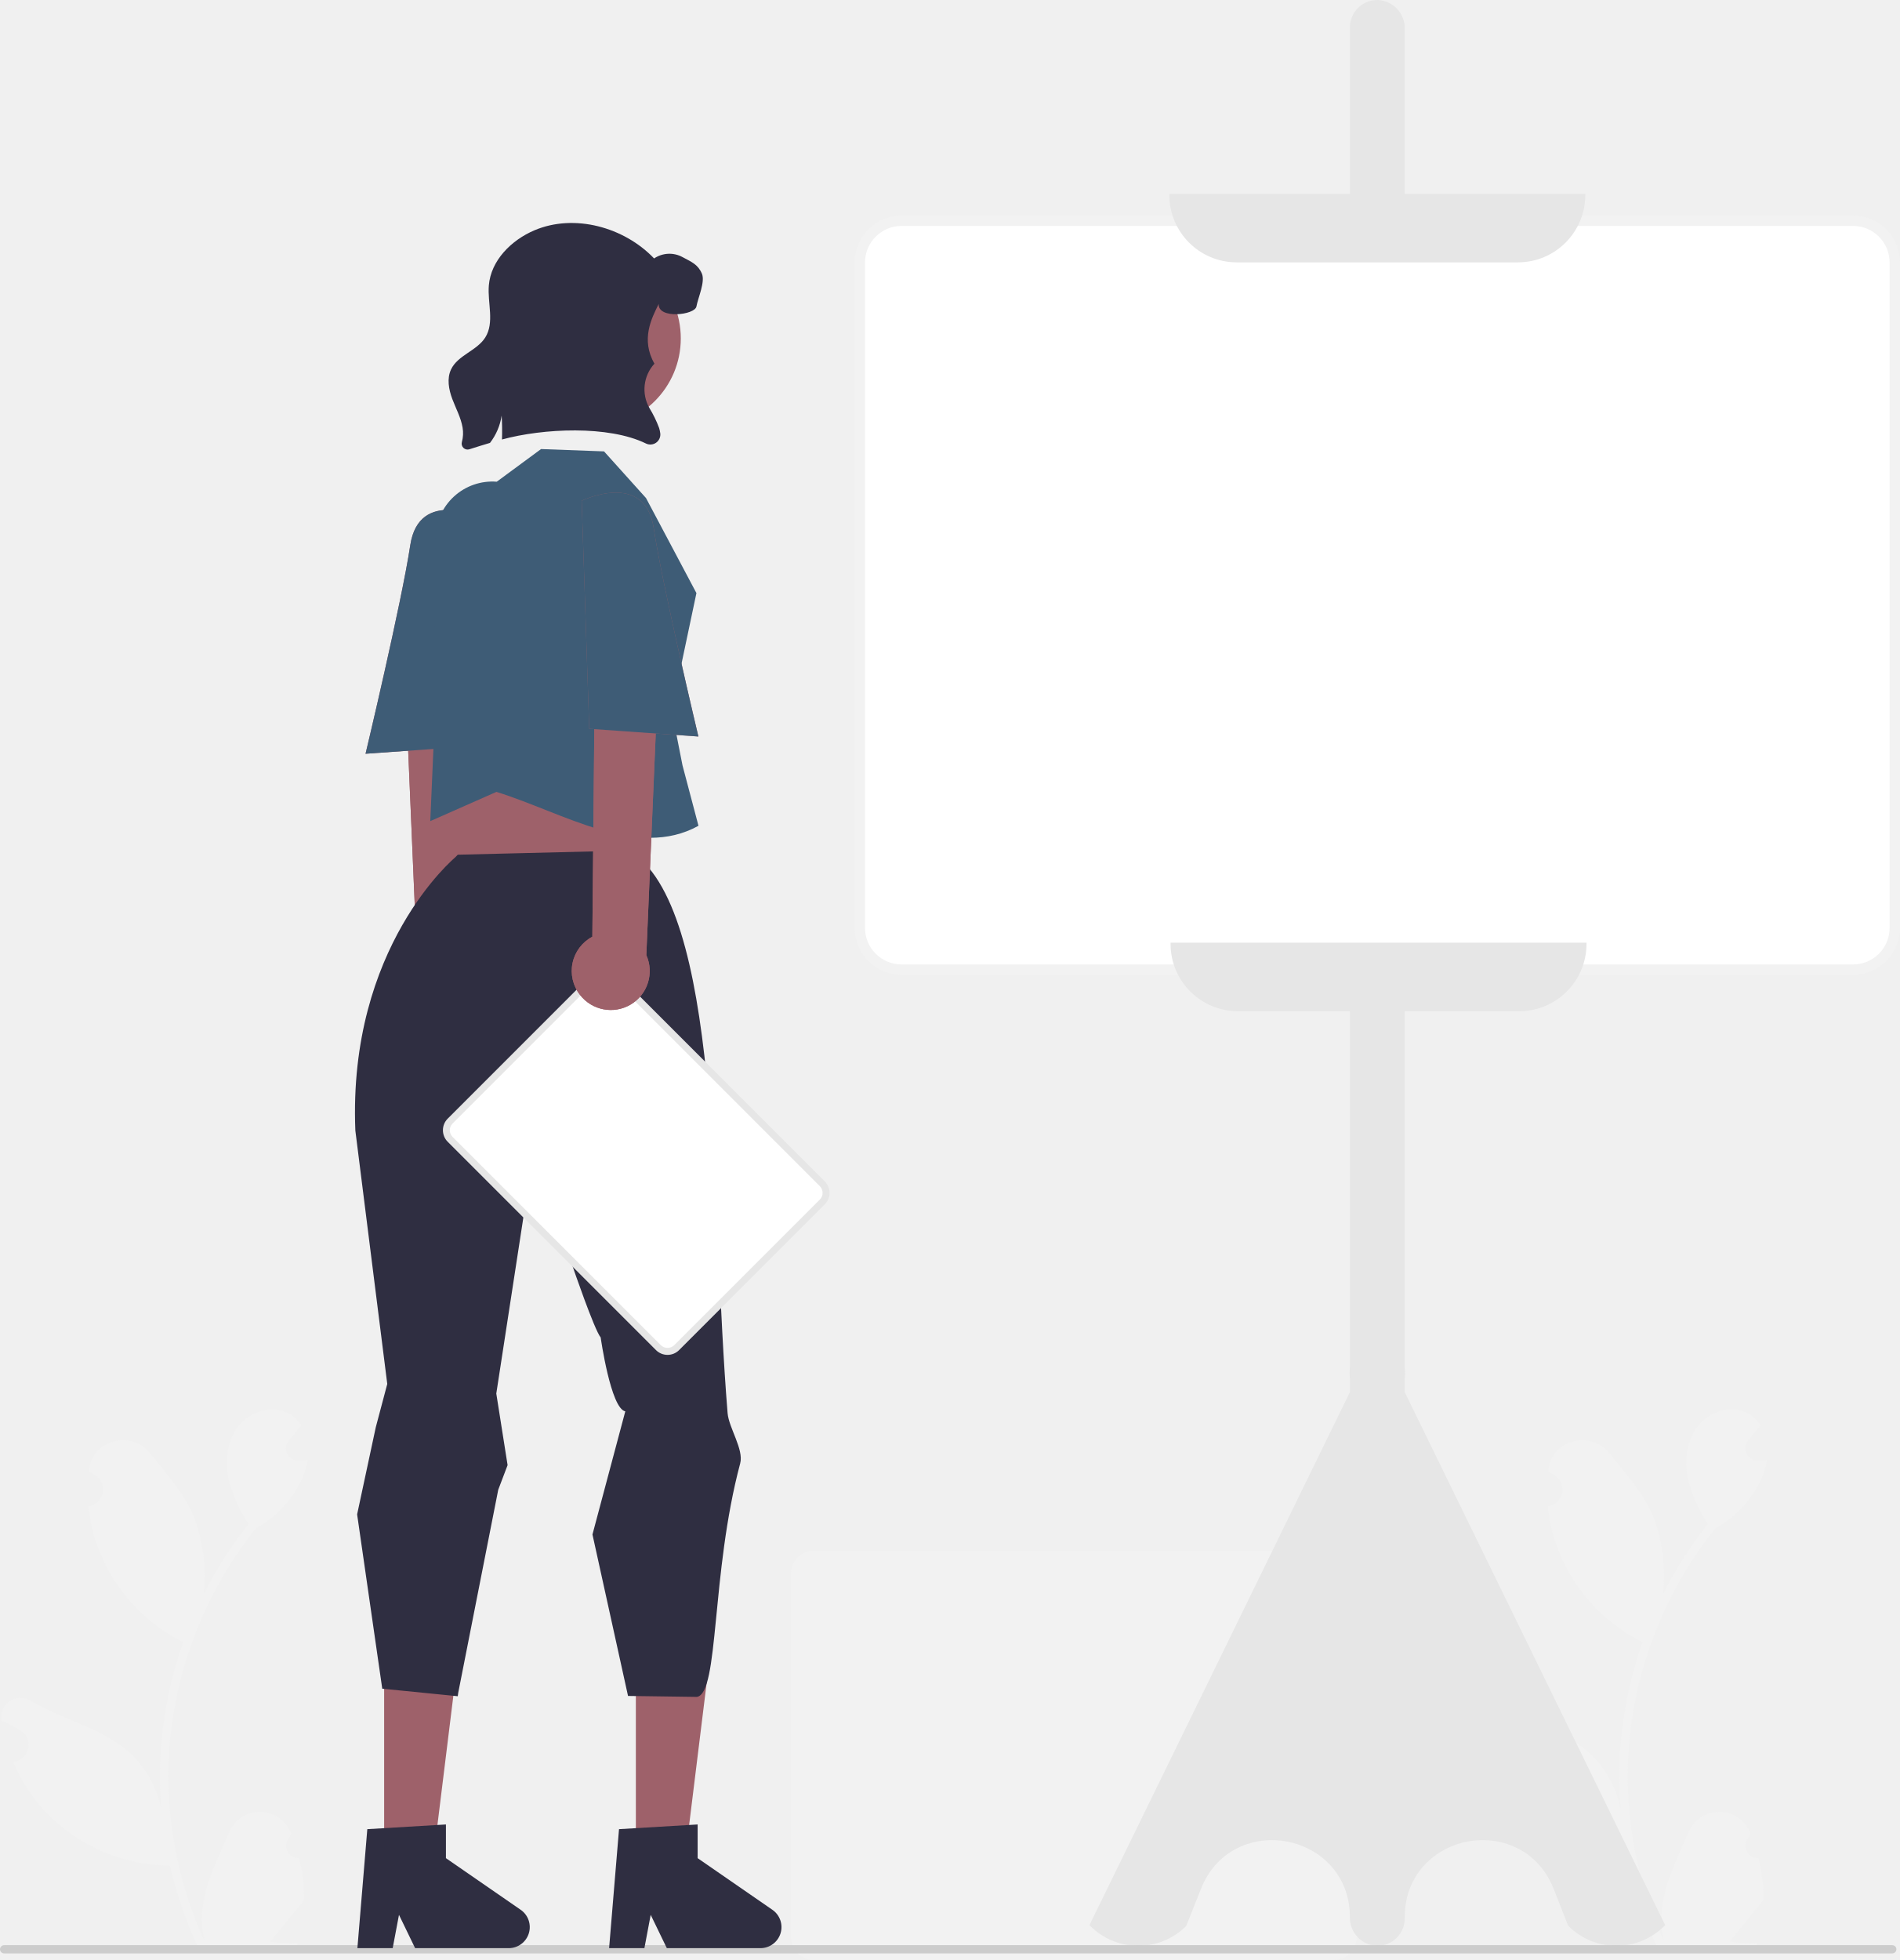
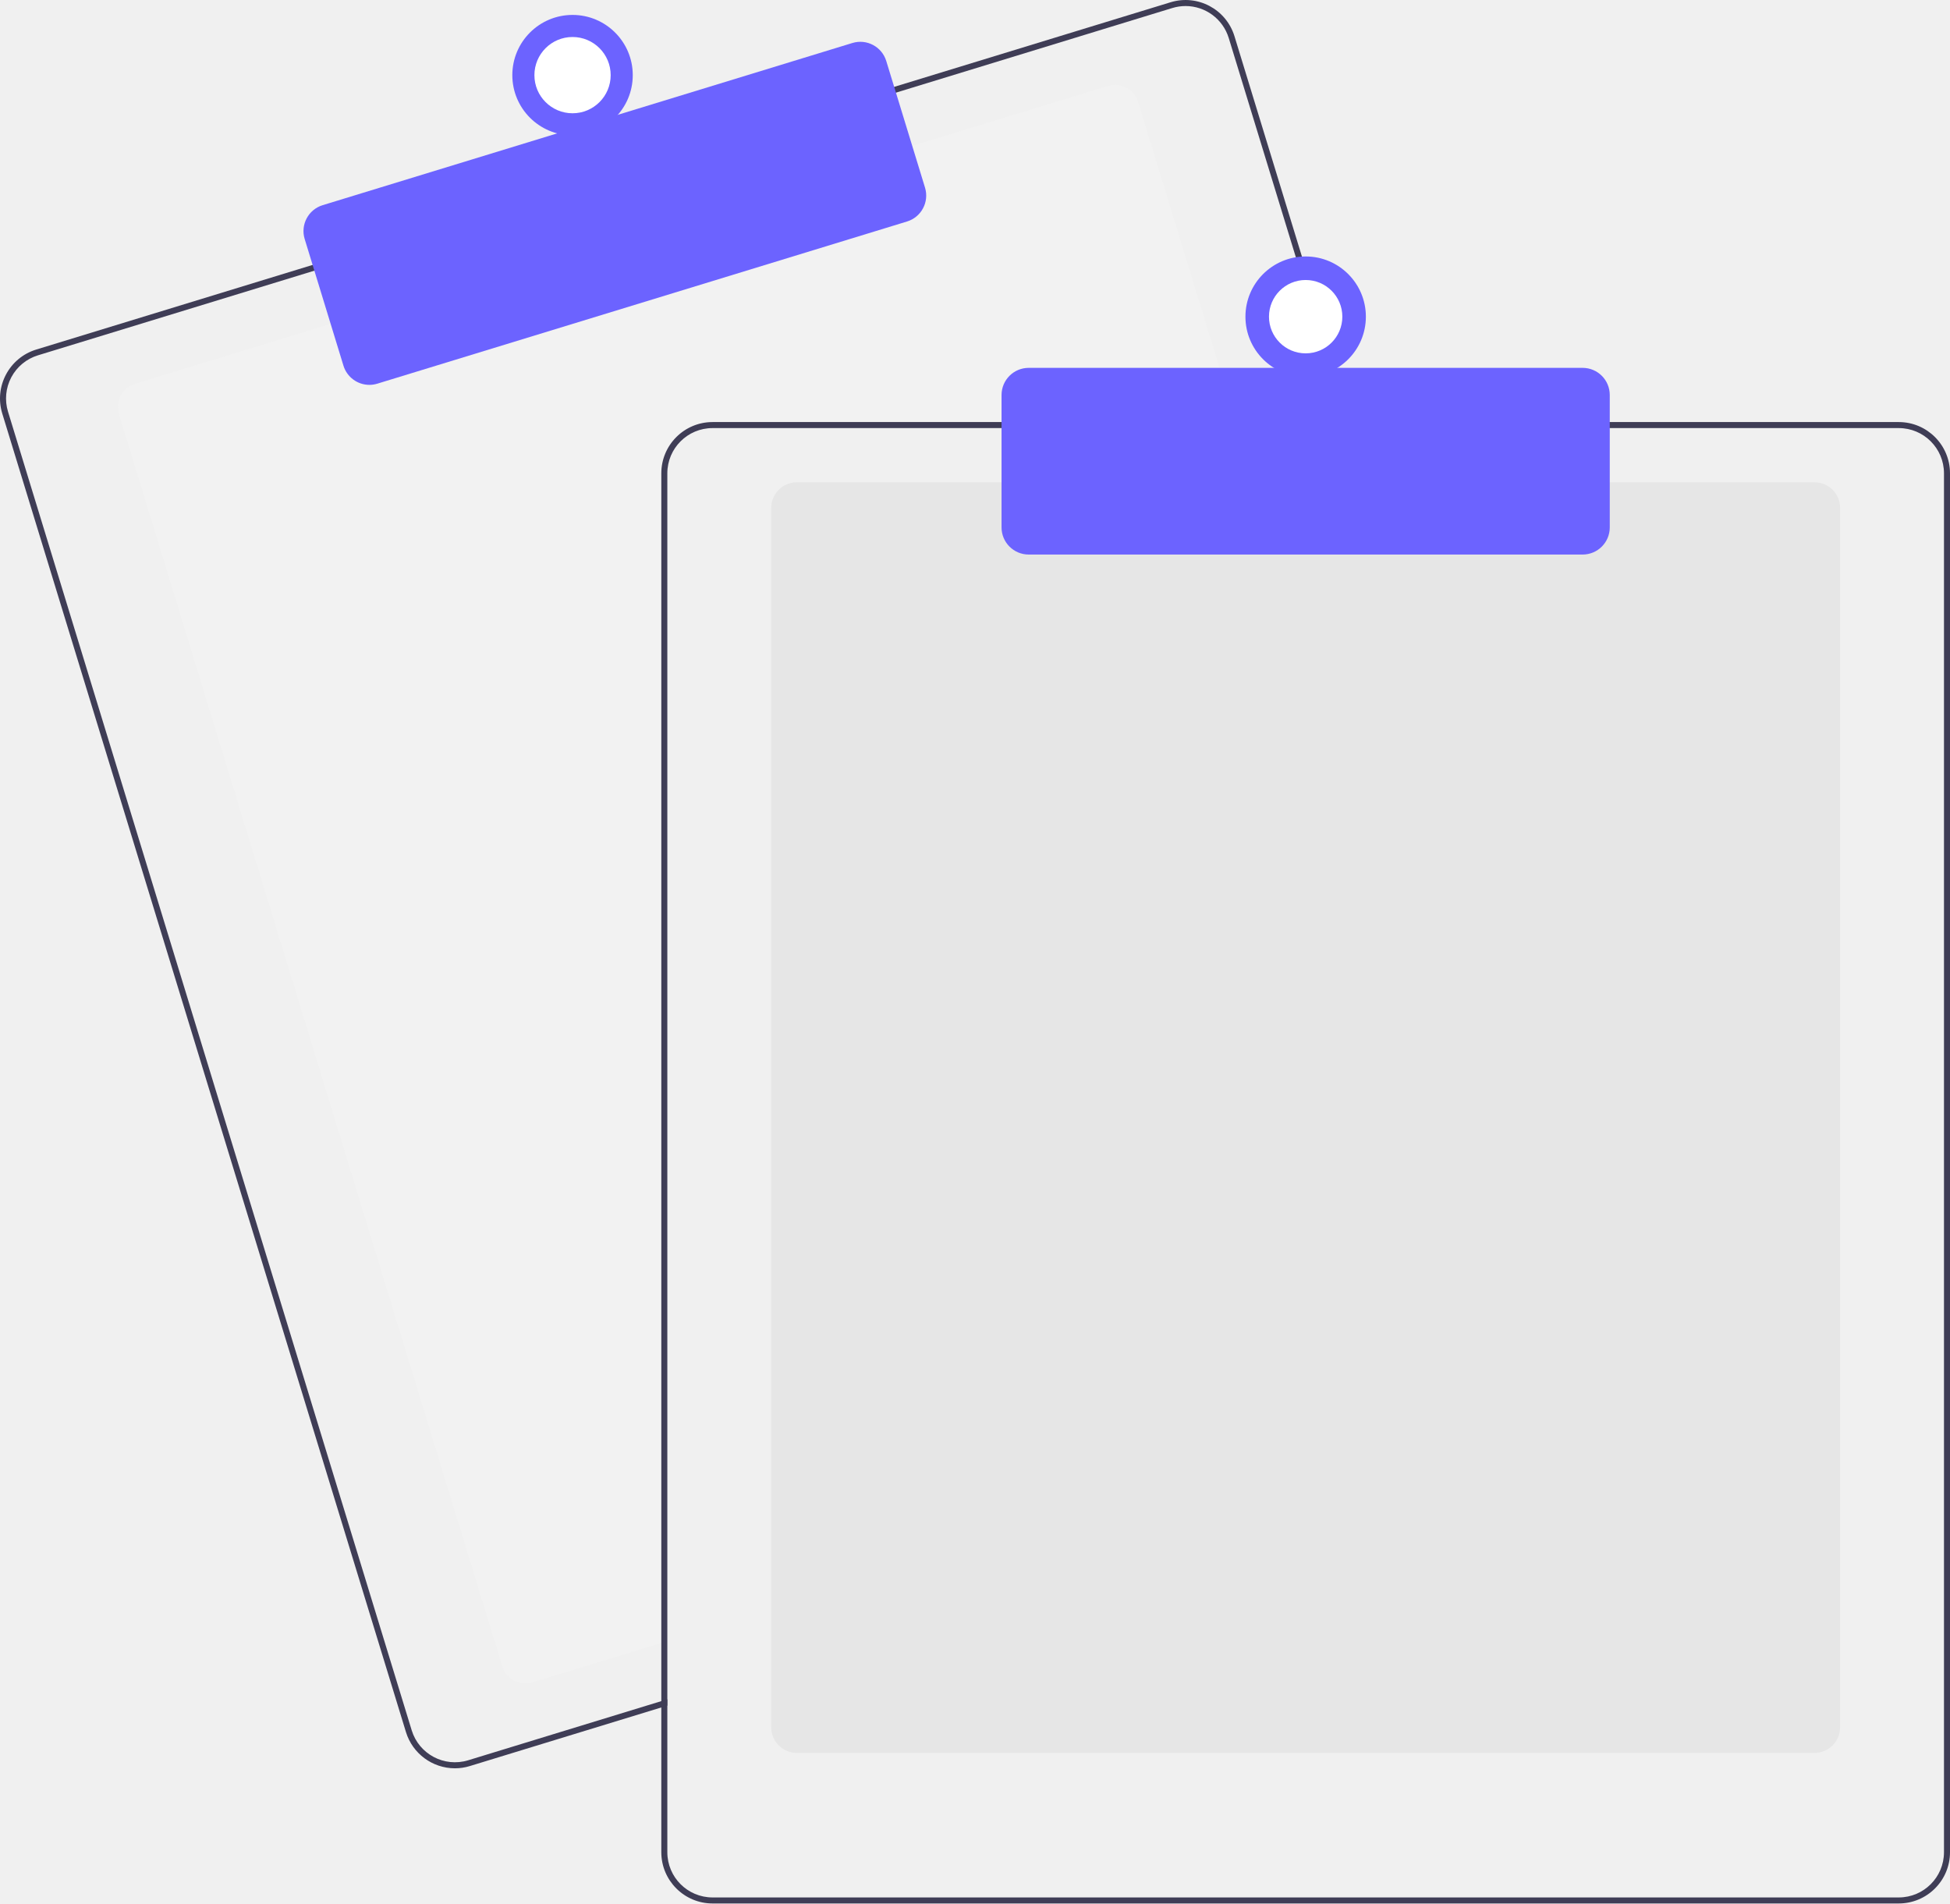
- <svg xmlns="http://www.w3.org/2000/svg" data-name="Layer 1" width="550.71" height="567.986" viewBox="0 0 550.71 567.986">
-   <path d="M711.247,733.993H560.521a6.616,6.616,0,0,1-6.609-6.608V622.005a6.616,6.616,0,0,1,6.609-6.609h150.725a6.616,6.616,0,0,1,6.608,6.609V727.385A6.616,6.616,0,0,1,711.247,733.993Z" transform="translate(-324.6448 -166.0071)" fill="#f2f2f2" />
-   <path d="M464.932,459.293a11.226,11.226,0,0,0-3.595-16.835l-.95-100.813-18.842,8.647,4.144,97.501A11.287,11.287,0,0,0,464.932,459.293Z" transform="translate(-324.6448 -166.0071)" fill="#9e616a" />
-   <path d="M464.424,316.121s-18.329-8.891-20.864,7.884-12.961,60.433-12.961,60.433l31.639-2.238Z" transform="translate(-324.6448 -166.0071)" fill="#9e616a" />
-   <path d="M464.932,459.293a11.226,11.226,0,0,0-3.595-16.835l-.95-100.813-18.842,8.647,4.144,97.501A11.287,11.287,0,0,0,464.932,459.293Z" transform="translate(-324.6448 -166.0071)" fill="#9e616a" />
-   <path d="M464.424,316.121s-18.329-8.891-20.864,7.884-12.961,60.433-12.961,60.433l31.639-2.238Z" transform="translate(-324.6448 -166.0071)" fill="#3e5c76" />
-   <path d="M411.353,704.466a3.613,3.613,0,0,1-2.619-6.263c.091-.362.156-.622.248-.984q-.049-.118-.098-.236a9.703,9.703,0,0,0-17.898.067c-2.927,7.051-6.654,14.113-7.572,21.568a28.705,28.705,0,0,0,.504,9.872,115.086,115.086,0,0,1-10.469-47.799,111.08,111.08,0,0,1,.689-12.392q.571-5.06,1.584-10.047a116.419,116.419,0,0,1,23.087-49.342,30.983,30.983,0,0,0,12.886-13.369,23.634,23.634,0,0,0,2.149-6.458c-.627.082-1.265.134-1.892.175-.195.01-.401.021-.597.031l-.074.003a3.58,3.58,0,0,1-2.94-5.832q.406-.5.813-.999c.411-.514.833-1.018,1.244-1.532a1.784,1.784,0,0,0,.134-.154c.473-.586.946-1.162,1.419-1.748a10.352,10.352,0,0,0-3.394-3.28c-4.741-2.777-11.281-.854-14.706,3.435-3.435,4.288-4.083,10.304-2.89,15.662a41.485,41.485,0,0,0,5.738,12.793c-.257.329-.525.648-.782.977a117.171,117.171,0,0,0-12.23,19.375,48.709,48.709,0,0,0-2.908-22.624c-2.783-6.715-8.001-12.37-12.595-18.175-5.519-6.973-16.835-3.93-17.807,4.909q-.014.128-.028.257,1.024.577,2.004,1.226a4.901,4.901,0,0,1-1.976,8.919l-.1.015a48.767,48.767,0,0,0,1.285,7.291A50.21,50.21,0,0,0,376.563,641.273c.401.206.792.411,1.193.607a119.598,119.598,0,0,0-6.438,30.296,113.435,113.435,0,0,0,.082,18.315l-.031-.216a29.974,29.974,0,0,0-10.232-17.308c-7.874-6.469-18.999-8.851-27.494-14.05a5.625,5.625,0,0,0-8.616,5.473q.017.114.035.227a32.926,32.926,0,0,1,3.692,1.779q1.024.578,2.004,1.226a4.901,4.901,0,0,1-1.976,8.919l-.1.015c-.072.01-.134.021-.206.031a48.808,48.808,0,0,0,8.978,14.058A50.254,50.254,0,0,0,373.9,706.637h.01a119.563,119.563,0,0,0,8.032,23.447h28.692c.103-.319.195-.648.288-.967a32.599,32.599,0,0,1-7.939-.473c2.129-2.612,4.257-5.245,6.386-7.857a1.781,1.781,0,0,0,.134-.154c1.08-1.337,2.17-2.663,3.25-4l.001-.002a47.75,47.75,0,0,0-1.399-12.164Z" transform="translate(-324.6448 -166.0071)" fill="#f2f2f2" />
-   <path d="M834.353,704.466a3.613,3.613,0,0,1-2.619-6.263c.091-.362.156-.622.248-.984q-.049-.118-.098-.236a9.703,9.703,0,0,0-17.898.067c-2.927,7.051-6.654,14.113-7.572,21.568a28.705,28.705,0,0,0,.504,9.872,115.086,115.086,0,0,1-10.469-47.799,111.08,111.08,0,0,1,.689-12.392q.571-5.06,1.584-10.047a116.419,116.419,0,0,1,23.087-49.342,30.983,30.983,0,0,0,12.886-13.369,23.634,23.634,0,0,0,2.149-6.458c-.627.082-1.265.134-1.892.175-.195.01-.401.021-.597.031l-.074.003a3.58,3.58,0,0,1-2.94-5.832q.406-.5.813-.999c.411-.514.833-1.018,1.244-1.532a1.784,1.784,0,0,0,.134-.154c.473-.586.946-1.162,1.419-1.748a10.352,10.352,0,0,0-3.394-3.28c-4.741-2.777-11.281-.854-14.706,3.435-3.435,4.288-4.083,10.304-2.89,15.662a41.485,41.485,0,0,0,5.738,12.793c-.257.329-.525.648-.782.977a117.171,117.171,0,0,0-12.23,19.375,48.709,48.709,0,0,0-2.908-22.624c-2.783-6.715-8.001-12.37-12.595-18.175-5.519-6.973-16.835-3.93-17.807,4.909q-.014.128-.028.257,1.024.577,2.004,1.226a4.901,4.901,0,0,1-1.976,8.919l-.1.015a48.767,48.767,0,0,0,1.285,7.291A50.21,50.21,0,0,0,799.563,641.273c.401.206.792.411,1.193.607a119.598,119.598,0,0,0-6.438,30.296,113.435,113.435,0,0,0,.082,18.315l-.031-.216a29.974,29.974,0,0,0-10.232-17.308c-7.874-6.469-18.999-8.851-27.494-14.05a5.625,5.625,0,0,0-8.616,5.473q.017.114.035.227a32.926,32.926,0,0,1,3.692,1.779q1.024.578,2.004,1.226a4.901,4.901,0,0,1-1.976,8.919l-.1.015c-.072.01-.134.021-.206.031a48.808,48.808,0,0,0,8.978,14.058A50.254,50.254,0,0,0,796.9,706.637h.01a119.563,119.563,0,0,0,8.032,23.447h28.692c.103-.319.195-.648.288-.967a32.599,32.599,0,0,1-7.939-.473c2.129-2.612,4.257-5.245,6.386-7.857a1.781,1.781,0,0,0,.134-.154c1.08-1.337,2.17-2.663,3.25-4l.001-.002a47.75,47.75,0,0,0-1.399-12.164Z" transform="translate(-324.6448 -166.0071)" fill="#f2f2f2" />
-   <path d="M723.864,729.896c-.083,0-.165-.002-.248-.004a8.169,8.169,0,0,1-7.702-8.255c0-12.795-9.14-20.259-18.197-21.98-9.058-1.72-20.298,1.871-24.989,13.776l-4.265,10.707a19.672,19.672,0,0,1-27.787,0l-.252-.252.157-.321,75.334-154.134v-3.777a19.488,19.488,0,0,1,.002-3.5l-.002-388.203a7.946,7.946,0,0,1,8.19-7.943,8.169,8.169,0,0,1,7.703,8.255v387.936a19.489,19.489,0,0,1-.002,3.5l.002,3.731,75.491,154.456-.252.252a19.672,19.672,0,0,1-27.787,0l-.112-.17-4.153-10.537c-4.691-11.904-15.93-15.493-24.989-13.776-9.058,1.721-18.197,9.185-18.197,21.98v.312a7.947,7.947,0,0,1-7.943,7.946Z" transform="translate(-324.6448 -166.0071)" fill="#e6e6e6" />
-   <path d="M861.763,446.993H585.96A12.106,12.106,0,0,1,573.867,434.901v-192.828A12.106,12.106,0,0,1,585.96,229.98H861.763a12.106,12.106,0,0,1,12.092,12.093v192.828A12.106,12.106,0,0,1,861.763,446.993Z" transform="translate(-324.6448 -166.0071)" fill="#fff" />
-   <path d="M861.763,448.493H585.96a13.608,13.608,0,0,1-13.593-13.592V242.072a13.608,13.608,0,0,1,13.593-13.592H861.763a13.608,13.608,0,0,1,13.592,13.592V434.901A13.608,13.608,0,0,1,861.763,448.493ZM585.96,231.48a10.604,10.604,0,0,0-10.593,10.592V434.901a10.605,10.605,0,0,0,10.593,10.592H861.763a10.604,10.604,0,0,0,10.592-10.592V242.072a10.604,10.604,0,0,0-10.592-10.592Z" transform="translate(-324.6448 -166.0071)" fill="#f2f2f2" />
-   <path d="M764.64,242.036H683.083a19.525,19.525,0,0,1-19.503-19.503v-.355H784.143v.355A19.525,19.525,0,0,1,764.64,242.036Z" transform="translate(-324.6448 -166.0071)" fill="#e6e6e6" />
-   <path d="M764.994,459.049H683.437a19.525,19.525,0,0,1-19.503-19.503v-.355H784.497v.355A19.525,19.525,0,0,1,764.994,459.049Z" transform="translate(-324.6448 -166.0071)" fill="#e6e6e6" />
-   <path d="M874.315,730.889a1.186,1.186,0,0,1-1.19,1.19h-547.29a1.19,1.19,0,0,1,0-2.38h547.29A1.187,1.187,0,0,1,874.315,730.889Z" transform="translate(-324.6448 -166.0071)" fill="#ccc" />
-   <polygon points="184.306 537.181 198.722 537.181 205.58 481.575 184.303 481.576 184.306 537.181" fill="#9e616a" />
-   <path d="M504.069,696.077l22.789-1.36v9.764l21.666,14.963a6.099,6.099,0,0,1-3.466,11.118H517.927l-4.676-9.658-1.826,9.658H501.195Z" transform="translate(-324.6448 -166.0071)" fill="#2f2e41" />
-   <polygon points="135.277 227.892 133.865 234.622 132.664 259.447 180.908 252.915 184.613 224.169 179.492 215.755 135.277 227.892" fill="#9e616a" />
-   <polygon points="111.347 537.181 125.763 537.181 132.621 481.575 111.344 481.576 111.347 537.181" fill="#9e616a" />
-   <path d="M428.171,604.948l-.001-.149,5.396-25.192,3.328-12.541-9.249-73.429c-2.178-53.348,28.772-78.993,29.016-79.245l.671-.698,49.636-1.215c26.706,16.001,23.683,103.519,28.573,163.039.349,4.244,4.731,10.509,3.654,14.546-8.546,32.027-6.043,66.661-12.553,67.685l-19.961-.277-10.309-46.789,9.516-35.686c-4.221-.778-7.137-21.412-7.137-21.412-1.839-2.184-8.188-20.756-8.188-20.756l-8.466-51.41-13.601,88.424,3.276,20.744-2.711,7.133-11.608,58.886-.123.949L435.443,655.37Z" transform="translate(-324.6448 -166.0071)" fill="#2f2e41" />
-   <path d="M431.11,696.077l22.789-1.36v9.764l21.666,14.963a6.099,6.099,0,0,1-3.466,11.118H444.968l-4.676-9.658-1.826,9.658H428.236Z" transform="translate(-324.6448 -166.0071)" fill="#2f2e41" />
-   <path d="M499.723,296.813l12.168,13.52,14.615,27.547-7.179,33.968,3.139,15.94,4.635,17.522c-17.86,9.879-39.074-3.764-58.563-9.824l-19.176,8.472,1.014-23.322.52-58.76a16.469,16.469,0,0,1,17.732-16.275h0l12.844-9.464Z" transform="translate(-324.6448 -166.0071)" fill="#3e5c76" />
-   <circle cx="171.67" cy="98.072" r="25.657" fill="#9e616a" />
-   <path d="M526.506,254.82c-.452,2.514-11.253,3.727-10.928-.745-2.101,4.211-5.242,10.322-1.242,17.322a10.983,10.983,0,0,0-1.482,12.813,33.153,33.153,0,0,1,2.847,5.845,8.875,8.875,0,0,1,.325,1.515,2.898,2.898,0,0,1-4.124,2.974c-10.88-5.329-29.854-4.426-41.758-1.174q.119-3.473-.095-6.931a17.134,17.134,0,0,1-3.378,7.914c-2.038.603-4.036,1.229-5.971,1.848a1.715,1.715,0,0,1-2.181-2.094,9.647,9.647,0,0,0,.206-4.203c-.492-2.903-1.951-5.527-2.982-8.279s-1.618-5.916-.357-8.573c1.959-4.124,7.478-5.385,9.913-9.247,2.736-4.338.611-9.992,1.039-15.107.603-7.232,6.527-13.109,13.204-15.948,11.562-4.917,26.027-.935,34.695,8.153a7.938,7.938,0,0,1,8.303-.357c2.562,1.372,4.401,2.086,5.551,4.758C529.1,247.651,526.966,252.298,526.506,254.82Z" transform="translate(-324.6448 -166.0071)" fill="#2f2e41" />
-   <path d="M515.486,556.54l-60.365-60.365a3.747,3.747,0,0,1-0-5.293l42.204-42.204a3.747,3.747,0,0,1,5.293,0l60.365,60.365a3.747,3.747,0,0,1-0,5.293l-42.204,42.204A3.747,3.747,0,0,1,515.486,556.54Z" transform="translate(-324.6448 -166.0071)" fill="#fff" />
-   <path d="M518.133,558.633a4.71,4.71,0,0,1-3.354-1.387L454.414,496.882a4.746,4.746,0,0,1,0-6.707l42.204-42.204a4.746,4.746,0,0,1,6.708,0l60.364,60.364a4.746,4.746,0,0,1,0,6.707l-42.204,42.204A4.71,4.71,0,0,1,518.133,558.633ZM499.972,448.584a2.72,2.72,0,0,0-1.939.802l-42.205,42.204a2.747,2.747,0,0,0,0,3.879l60.365,60.364a2.815,2.815,0,0,0,3.879,0l42.204-42.204a2.747,2.747,0,0,0,0-3.879l-60.365-60.364A2.721,2.721,0,0,0,499.972,448.584Z" transform="translate(-324.6448 -166.0071)" fill="#e6e6e6" />
-   <path d="M492.742,454.293a11.226,11.226,0,0,1,3.595-16.835l.95-100.813,18.842,8.647-4.144,97.501A11.287,11.287,0,0,1,492.742,454.293Z" transform="translate(-324.6448 -166.0071)" fill="#9e616a" />
-   <path d="M493.249,311.121s18.329-8.891,20.864,7.884,12.961,60.433,12.961,60.433l-31.639-2.238Z" transform="translate(-324.6448 -166.0071)" fill="#9e616a" />
-   <path d="M492.742,454.293a11.226,11.226,0,0,1,3.595-16.835l.95-100.813,18.842,8.647-4.144,97.501A11.287,11.287,0,0,1,492.742,454.293Z" transform="translate(-324.6448 -166.0071)" fill="#9e616a" />
-   <path d="M493.249,311.121s18.329-8.891,20.864,7.884,12.961,60.433,12.961,60.433l-31.639-2.238Z" transform="translate(-324.6448 -166.0071)" fill="#3e5c76" />
+ <svg xmlns="http://www.w3.org/2000/svg" data-name="Layer 1" width="647.636" height="632.174" viewBox="0 0 647.636 632.174">
+   <path d="M687.328,276.087H512.818a15.018,15.018,0,0,0-15,15v387.85l-2,.61-42.81,13.11a8.007,8.007,0,0,1-9.99-5.31L315.678,271.397a8.003,8.003,0,0,1,5.31-9.99l65.97-20.2,191.25-58.54,65.97-20.2a7.989,7.989,0,0,1,9.99,5.3l32.55,106.32Z" transform="translate(-276.1819 -133.9131)" fill="#f2f2f2" />
+   <path d="M725.408,274.087l-39.23-128.14a16.994,16.994,0,0,0-21.23-11.28l-92.75,28.39L380.958,221.607l-92.75,28.4a17.015,17.015,0,0,0-11.28,21.23l134.08,437.93a17.027,17.027,0,0,0,16.26,12.03,16.789,16.789,0,0,0,4.97-.75l63.58-19.46,2-.62v-2.09l-2,.61-64.17,19.65a15.015,15.015,0,0,1-18.73-9.95l-134.07-437.94a14.979,14.979,0,0,1,9.95-18.73l92.75-28.4,191.24-58.54,92.75-28.4a15.156,15.156,0,0,1,4.41-.66,15.015,15.015,0,0,1,14.32,10.61l39.05,127.56.62,2h2.08Z" transform="translate(-276.1819 -133.9131)" fill="#3f3d56" />
+   <path d="M398.863,261.734a9.016,9.016,0,0,1-8.611-6.367l-12.88-42.072a8.999,8.999,0,0,1,5.971-11.24l175.939-53.864a9.009,9.009,0,0,1,11.241,5.971l12.88,42.072a9.01,9.01,0,0,1-5.971,11.241L401.492,261.339A8.976,8.976,0,0,1,398.863,261.734Z" transform="translate(-276.1819 -133.9131)" fill="#6c63ff" />
+   <circle cx="190.154" cy="24.955" r="20" fill="#6c63ff" />
+   <circle cx="190.154" cy="24.955" r="12.665" fill="#fff" />
+   <path d="M878.818,716.087h-338a8.51,8.51,0,0,1-8.5-8.5v-405a8.51,8.51,0,0,1,8.5-8.5h338a8.51,8.51,0,0,1,8.5,8.5v405A8.51,8.51,0,0,1,878.818,716.087Z" transform="translate(-276.1819 -133.9131)" fill="#e6e6e6" />
+   <path d="M723.318,274.087h-210.5a17.024,17.024,0,0,0-17,17v407.8l2-.61v-407.19a15.018,15.018,0,0,1,15-15H723.938Zm183.5,0h-394a17.024,17.024,0,0,0-17,17v458a17.024,17.024,0,0,0,17,17h394a17.024,17.024,0,0,0,17-17v-458A17.024,17.024,0,0,0,906.818,274.087Zm15,475a15.018,15.018,0,0,1-15,15h-394a15.018,15.018,0,0,1-15-15v-458a15.018,15.018,0,0,1,15-15h394a15.018,15.018,0,0,1,15,15Z" transform="translate(-276.1819 -133.9131)" fill="#3f3d56" />
+   <path d="M801.818,318.087h-184a9.01,9.01,0,0,1-9-9v-44a9.01,9.01,0,0,1,9-9h184a9.01,9.01,0,0,1,9,9v44A9.01,9.01,0,0,1,801.818,318.087Z" transform="translate(-276.1819 -133.9131)" fill="#6c63ff" />
+   <circle cx="433.636" cy="105.174" r="20" fill="#6c63ff" />
+   <circle cx="433.636" cy="105.174" r="12.182" fill="#fff" />
</svg>
